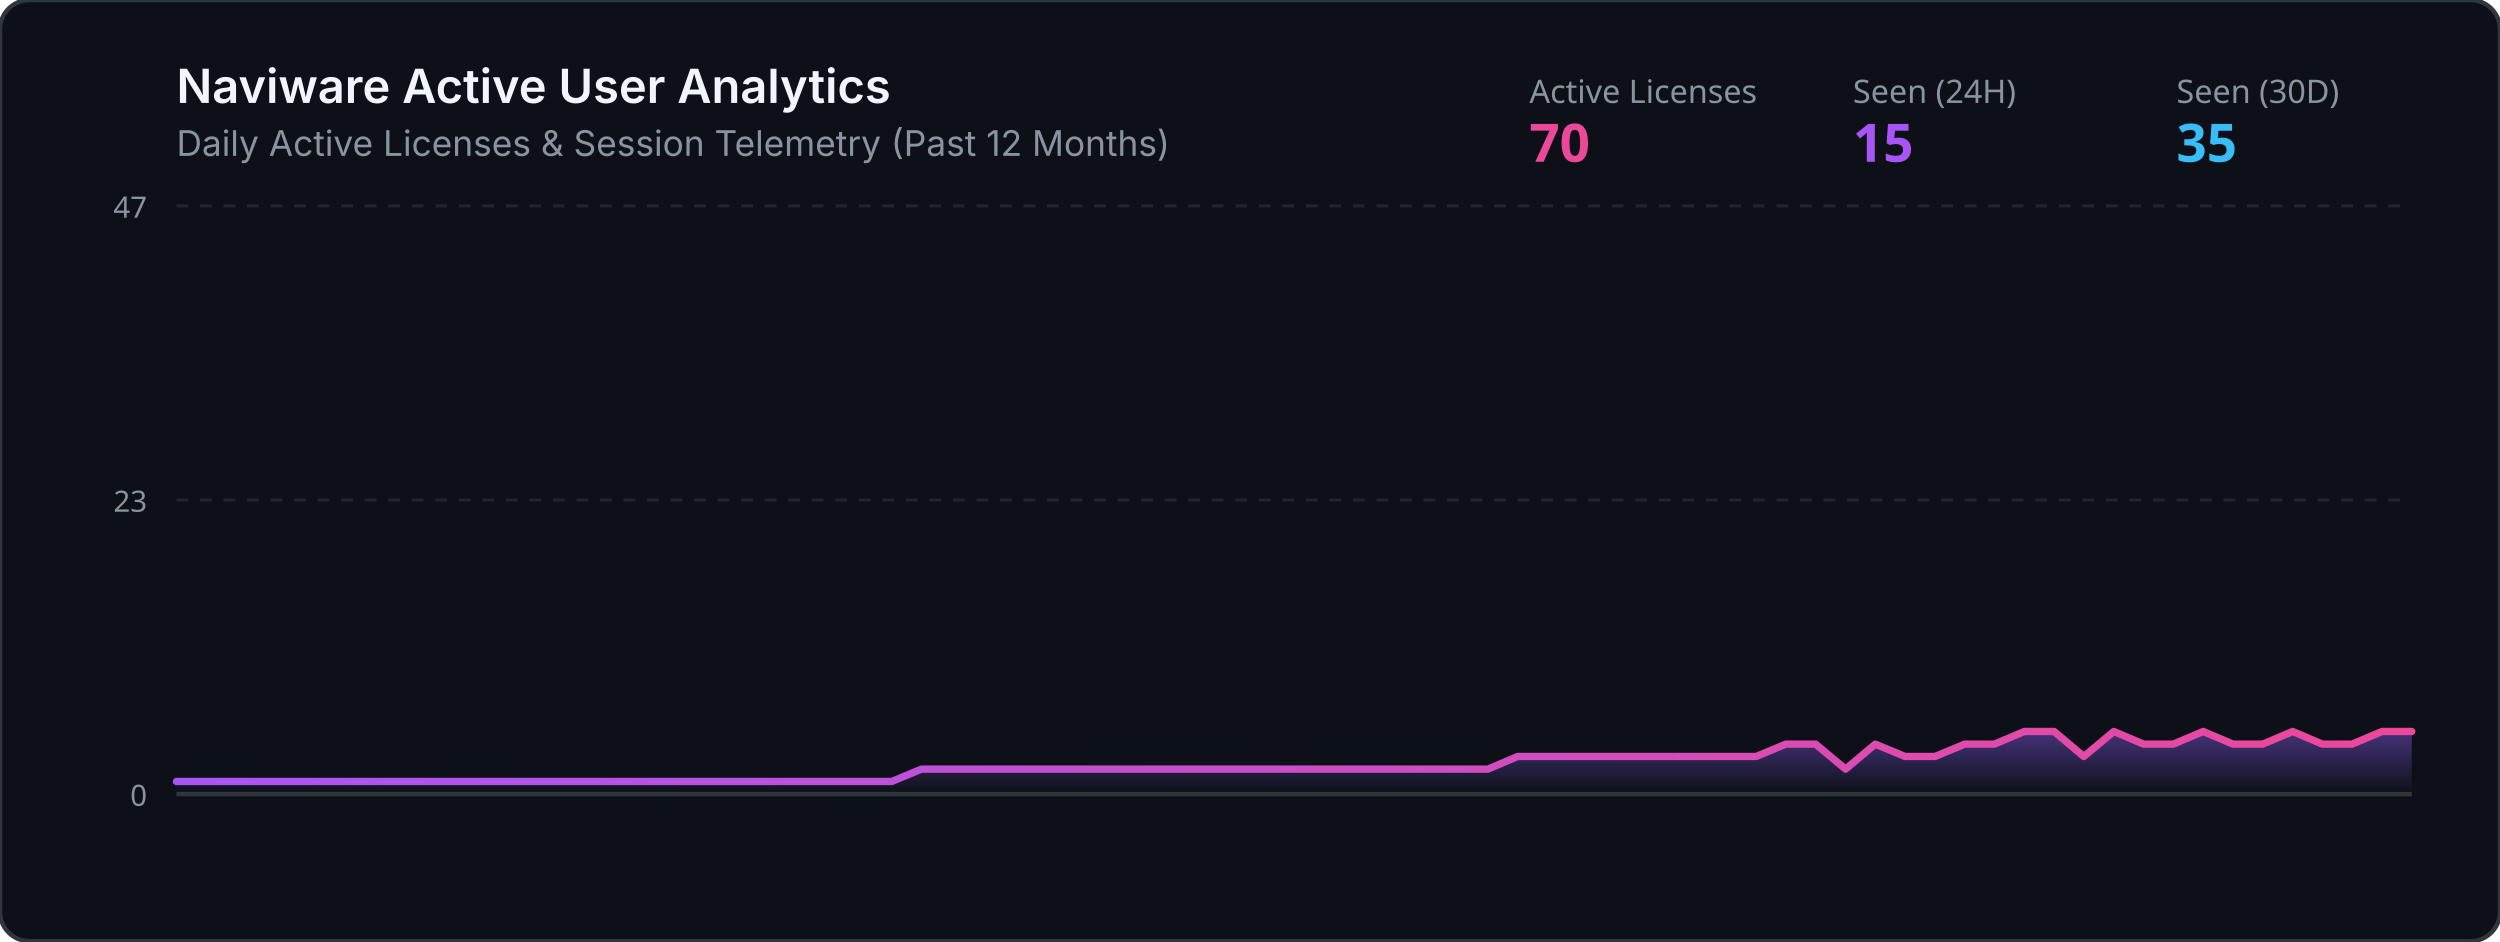
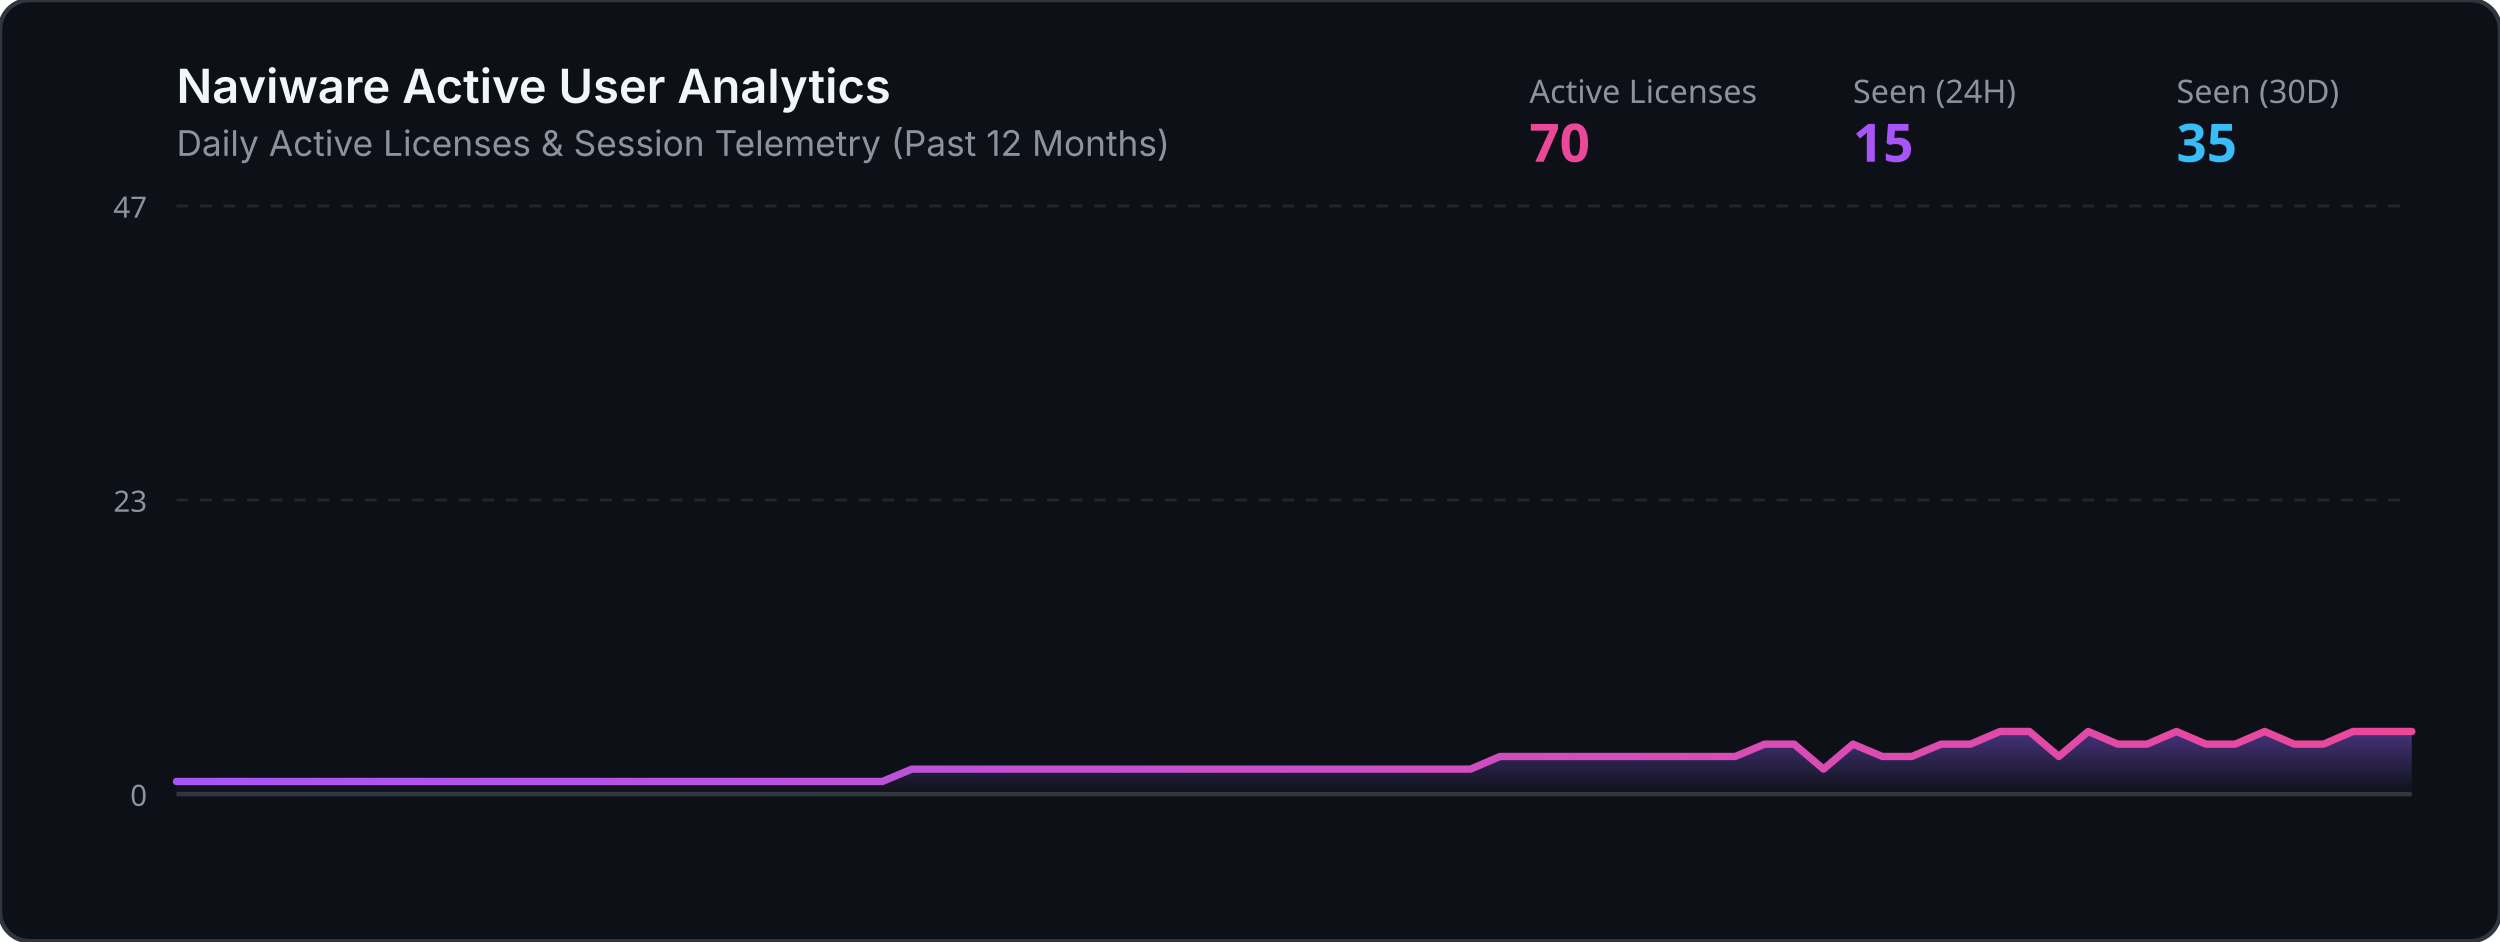
<svg xmlns="http://www.w3.org/2000/svg" viewBox="0 0 850 320" width="100%" height="320">
  <defs>
    <linearGradient id="grad" x1="0%" y1="0%" x2="0%" y2="100%">
      <stop offset="0%" stop-color="#8b5cf6" stop-opacity="0.45" />
      <stop offset="100%" stop-color="#8b5cf6" stop-opacity="0.0" />
    </linearGradient>
    <linearGradient id="lineGrad" x1="0%" y1="0%" x2="100%" y2="0%">
      <stop offset="0%" stop-color="#a855f7" />
      <stop offset="100%" stop-color="#ec4899" />
    </linearGradient>
  </defs>
  <rect width="850" height="320" rx="10" fill="#0d1117" stroke="#30363d" stroke-width="1.5" />
  <text x="60" y="35" fill="#f0f6fc" font-family="-apple-system,BlinkMacSystemFont,Segoe UI,sans-serif" font-size="16" font-weight="600">Naviware Active User Analytics</text>
  <text x="60" y="53" fill="#8b949e" font-family="-apple-system,BlinkMacSystemFont,Segoe UI,sans-serif" font-size="12">Daily Active Licenses &amp; Session Telemetry (Past 12 Months)</text>
  <text x="520" y="35" fill="#8b949e" font-family="sans-serif" font-size="11">Active Licenses</text>
  <text x="520" y="55" fill="#ec4899" font-family="sans-serif" font-size="18" font-weight="bold">70</text>
  <text x="630" y="35" fill="#8b949e" font-family="sans-serif" font-size="11">Seen (24H)</text>
  <text x="630" y="55" fill="#a855f7" font-family="sans-serif" font-size="18" font-weight="bold">15</text>
  <text x="740" y="35" fill="#8b949e" font-family="sans-serif" font-size="11">Seen (30D)</text>
  <text x="740" y="55" fill="#38bdf8" font-family="sans-serif" font-size="18" font-weight="bold">35</text>
  <line x1="60" y1="70" x2="820" y2="70" stroke="#21262d" stroke-width="1" stroke-dasharray="4" />
  <line x1="60" y1="170.0" x2="820" y2="170.0" stroke="#21262d" stroke-width="1" stroke-dasharray="4" />
  <line x1="60" y1="270" x2="820" y2="270" stroke="#30363d" stroke-width="1.5" />
  <text x="50" y="74" fill="#8b949e" font-family="sans-serif" font-size="10" text-anchor="end">47</text>
  <text x="50" y="174.0" fill="#8b949e" font-family="sans-serif" font-size="10" text-anchor="end">23</text>
  <text x="50" y="274" fill="#8b949e" font-family="sans-serif" font-size="10" text-anchor="end">0</text>
-   <polygon points="60,270 60.0,265.7 70.1,265.7 80.3,265.7 90.4,265.7 100.5,265.7 110.7,265.7 120.8,265.7 130.9,265.7 141.1,265.7 151.2,265.7 161.3,265.7 171.5,265.7 181.6,265.7 191.7,265.7 201.9,265.7 212.0,265.7 222.1,265.7 232.3,265.7 242.4,265.7 252.5,265.7 262.7,265.7 272.8,265.7 282.9,265.7 293.1,265.7 303.2,265.7 313.3,261.5 323.5,261.5 333.6,261.5 343.7,261.5 353.9,261.5 364.0,261.5 374.1,261.5 384.3,261.5 394.4,261.5 404.5,261.5 414.7,261.5 424.8,261.5 434.9,261.5 445.1,261.5 455.2,261.5 465.3,261.5 475.5,261.5 485.6,261.5 495.7,261.5 505.9,261.5 516.0,257.2 526.1,257.2 536.3,257.2 546.4,257.2 556.5,257.2 566.7,257.2 576.8,257.2 586.9,257.2 597.1,257.2 607.2,253.0 617.3,253.0 627.5,261.5 637.6,253.0 647.7,257.2 657.9,257.2 668.0,253.0 678.1,253.0 688.3,248.7 698.4,248.7 708.5,257.2 718.7,248.7 728.8,253.0 738.9,253.0 749.1,248.7 759.2,253.0 769.3,253.0 779.5,248.7 789.6,253.0 799.7,253.0 809.9,248.7 820.0,248.7 820,270" fill="url(#grad)" />
-   <polyline points="60.0,265.7 70.1,265.7 80.3,265.7 90.4,265.7 100.5,265.7 110.7,265.7 120.8,265.7 130.9,265.7 141.1,265.7 151.2,265.7 161.3,265.7 171.5,265.7 181.6,265.7 191.7,265.7 201.9,265.7 212.0,265.7 222.1,265.7 232.3,265.7 242.4,265.7 252.5,265.7 262.7,265.7 272.8,265.7 282.9,265.7 293.1,265.7 303.2,265.7 313.3,261.5 323.5,261.5 333.6,261.5 343.7,261.5 353.9,261.5 364.0,261.5 374.1,261.5 384.3,261.5 394.4,261.5 404.5,261.5 414.7,261.5 424.8,261.5 434.9,261.5 445.1,261.5 455.2,261.5 465.3,261.5 475.5,261.5 485.6,261.5 495.7,261.5 505.9,261.5 516.0,257.2 526.1,257.2 536.3,257.2 546.4,257.2 556.5,257.2 566.7,257.2 576.8,257.2 586.9,257.2 597.1,257.2 607.2,253.0 617.3,253.0 627.5,261.5 637.6,253.0 647.7,257.2 657.9,257.2 668.0,253.0 678.1,253.0 688.3,248.7 698.4,248.7 708.5,257.2 718.7,248.7 728.8,253.0 738.9,253.0 749.1,248.7 759.2,253.0 769.3,253.0 779.5,248.7 789.6,253.0 799.7,253.0 809.9,248.7 820.0,248.7" fill="none" stroke="url(#lineGrad)" stroke-width="2.5" stroke-linecap="round" stroke-linejoin="round" />
+   <polygon points="60,270 60.0,265.7 70.0,265.7 80.0,265.7 90.0,265.7 100.0,265.7 110.0,265.7 120.0,265.7 130.0,265.7 140.0,265.7 150.0,265.7 160.0,265.7 170.0,265.7 180.0,265.7 190.0,265.7 200.0,265.7 210.0,265.7 220.0,265.7 230.0,265.7 240.0,265.7 250.0,265.7 260.0,265.7 270.0,265.7 280.0,265.7 290.0,265.7 300.0,265.7 310.0,261.5 320.0,261.5 330.0,261.5 340.0,261.5 350.0,261.5 360.0,261.5 370.0,261.5 380.0,261.5 390.0,261.5 400.0,261.5 410.0,261.5 420.0,261.5 430.0,261.5 440.0,261.5 450.0,261.5 460.0,261.5 470.0,261.5 480.0,261.5 490.0,261.5 500.0,261.5 510.0,257.2 520.0,257.2 530.0,257.2 540.0,257.2 550.0,257.2 560.0,257.2 570.0,257.2 580.0,257.2 590.0,257.2 600.0,253.0 610.0,253.0 620.0,261.5 630.0,253.0 640.0,257.2 650.0,257.2 660.0,253.0 670.0,253.0 680.0,248.7 690.0,248.7 700.0,257.2 710.0,248.7 720.0,253.0 730.0,253.0 740.0,248.7 750.0,253.0 760.0,253.0 770.0,248.7 780.0,253.0 790.0,253.0 800.0,248.7 810.0,248.7 820.0,248.7 820,270" fill="url(#grad)" />
+   <polyline points="60.0,265.7 70.0,265.7 80.0,265.7 90.0,265.7 100.0,265.7 110.0,265.7 120.0,265.7 130.0,265.7 140.0,265.7 150.0,265.7 160.0,265.7 170.0,265.7 180.0,265.7 190.0,265.7 200.0,265.7 210.0,265.7 220.0,265.7 230.0,265.7 240.0,265.7 250.0,265.7 260.0,265.7 270.0,265.7 280.0,265.7 290.0,265.7 300.0,265.7 310.0,261.5 320.0,261.5 330.0,261.5 340.0,261.5 350.0,261.5 360.0,261.5 370.0,261.5 380.0,261.5 390.0,261.5 400.0,261.5 410.0,261.5 420.0,261.5 430.0,261.5 440.0,261.5 450.0,261.5 460.0,261.5 470.0,261.5 480.0,261.5 490.0,261.5 500.0,261.5 510.0,257.2 520.0,257.2 530.0,257.2 540.0,257.2 550.0,257.2 560.0,257.2 570.0,257.2 580.0,257.2 590.0,257.2 600.0,253.0 610.0,253.0 620.0,261.5 630.0,253.0 640.0,257.2 650.0,257.2 660.0,253.0 670.0,253.0 680.0,248.7 690.0,248.7 700.0,257.2 710.0,248.7 720.0,253.0 730.0,253.0 740.0,248.7 750.0,253.0 760.0,253.0 770.0,248.7 780.0,253.0 790.0,253.0 800.0,248.7 810.0,248.7 820.0,248.7" fill="none" stroke="url(#lineGrad)" stroke-width="2.5" stroke-linecap="round" stroke-linejoin="round" />
</svg>
